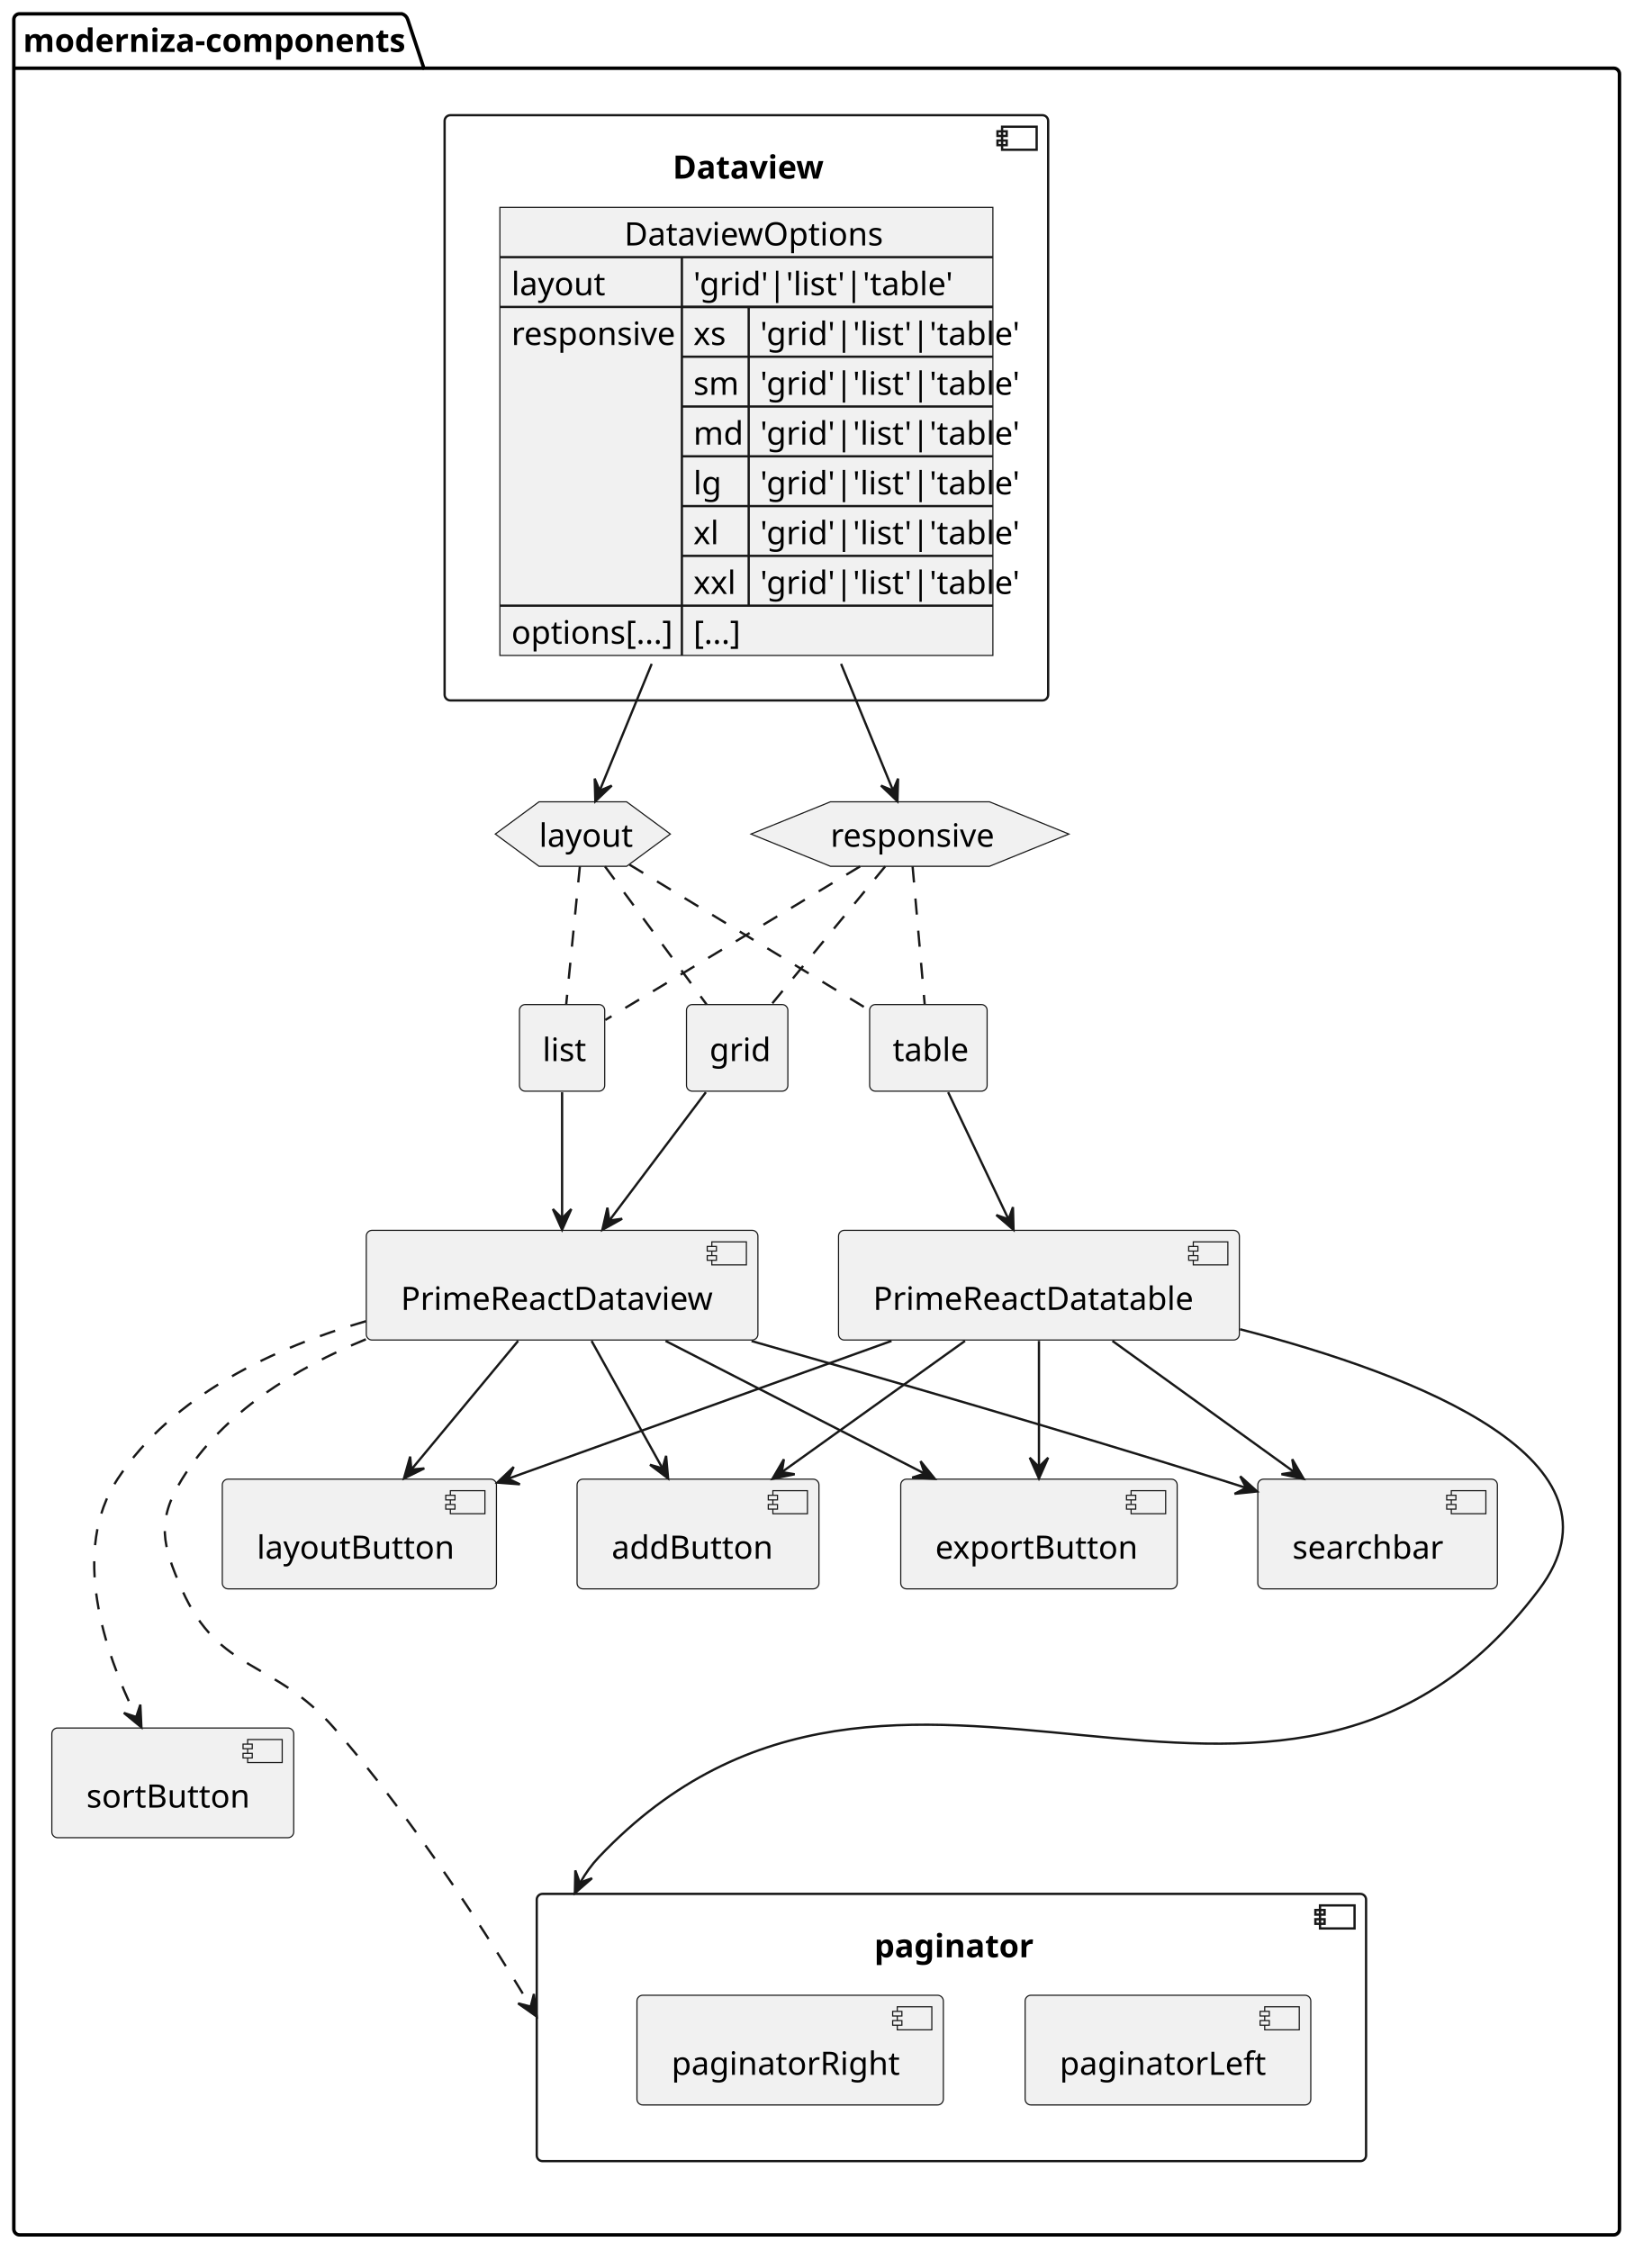
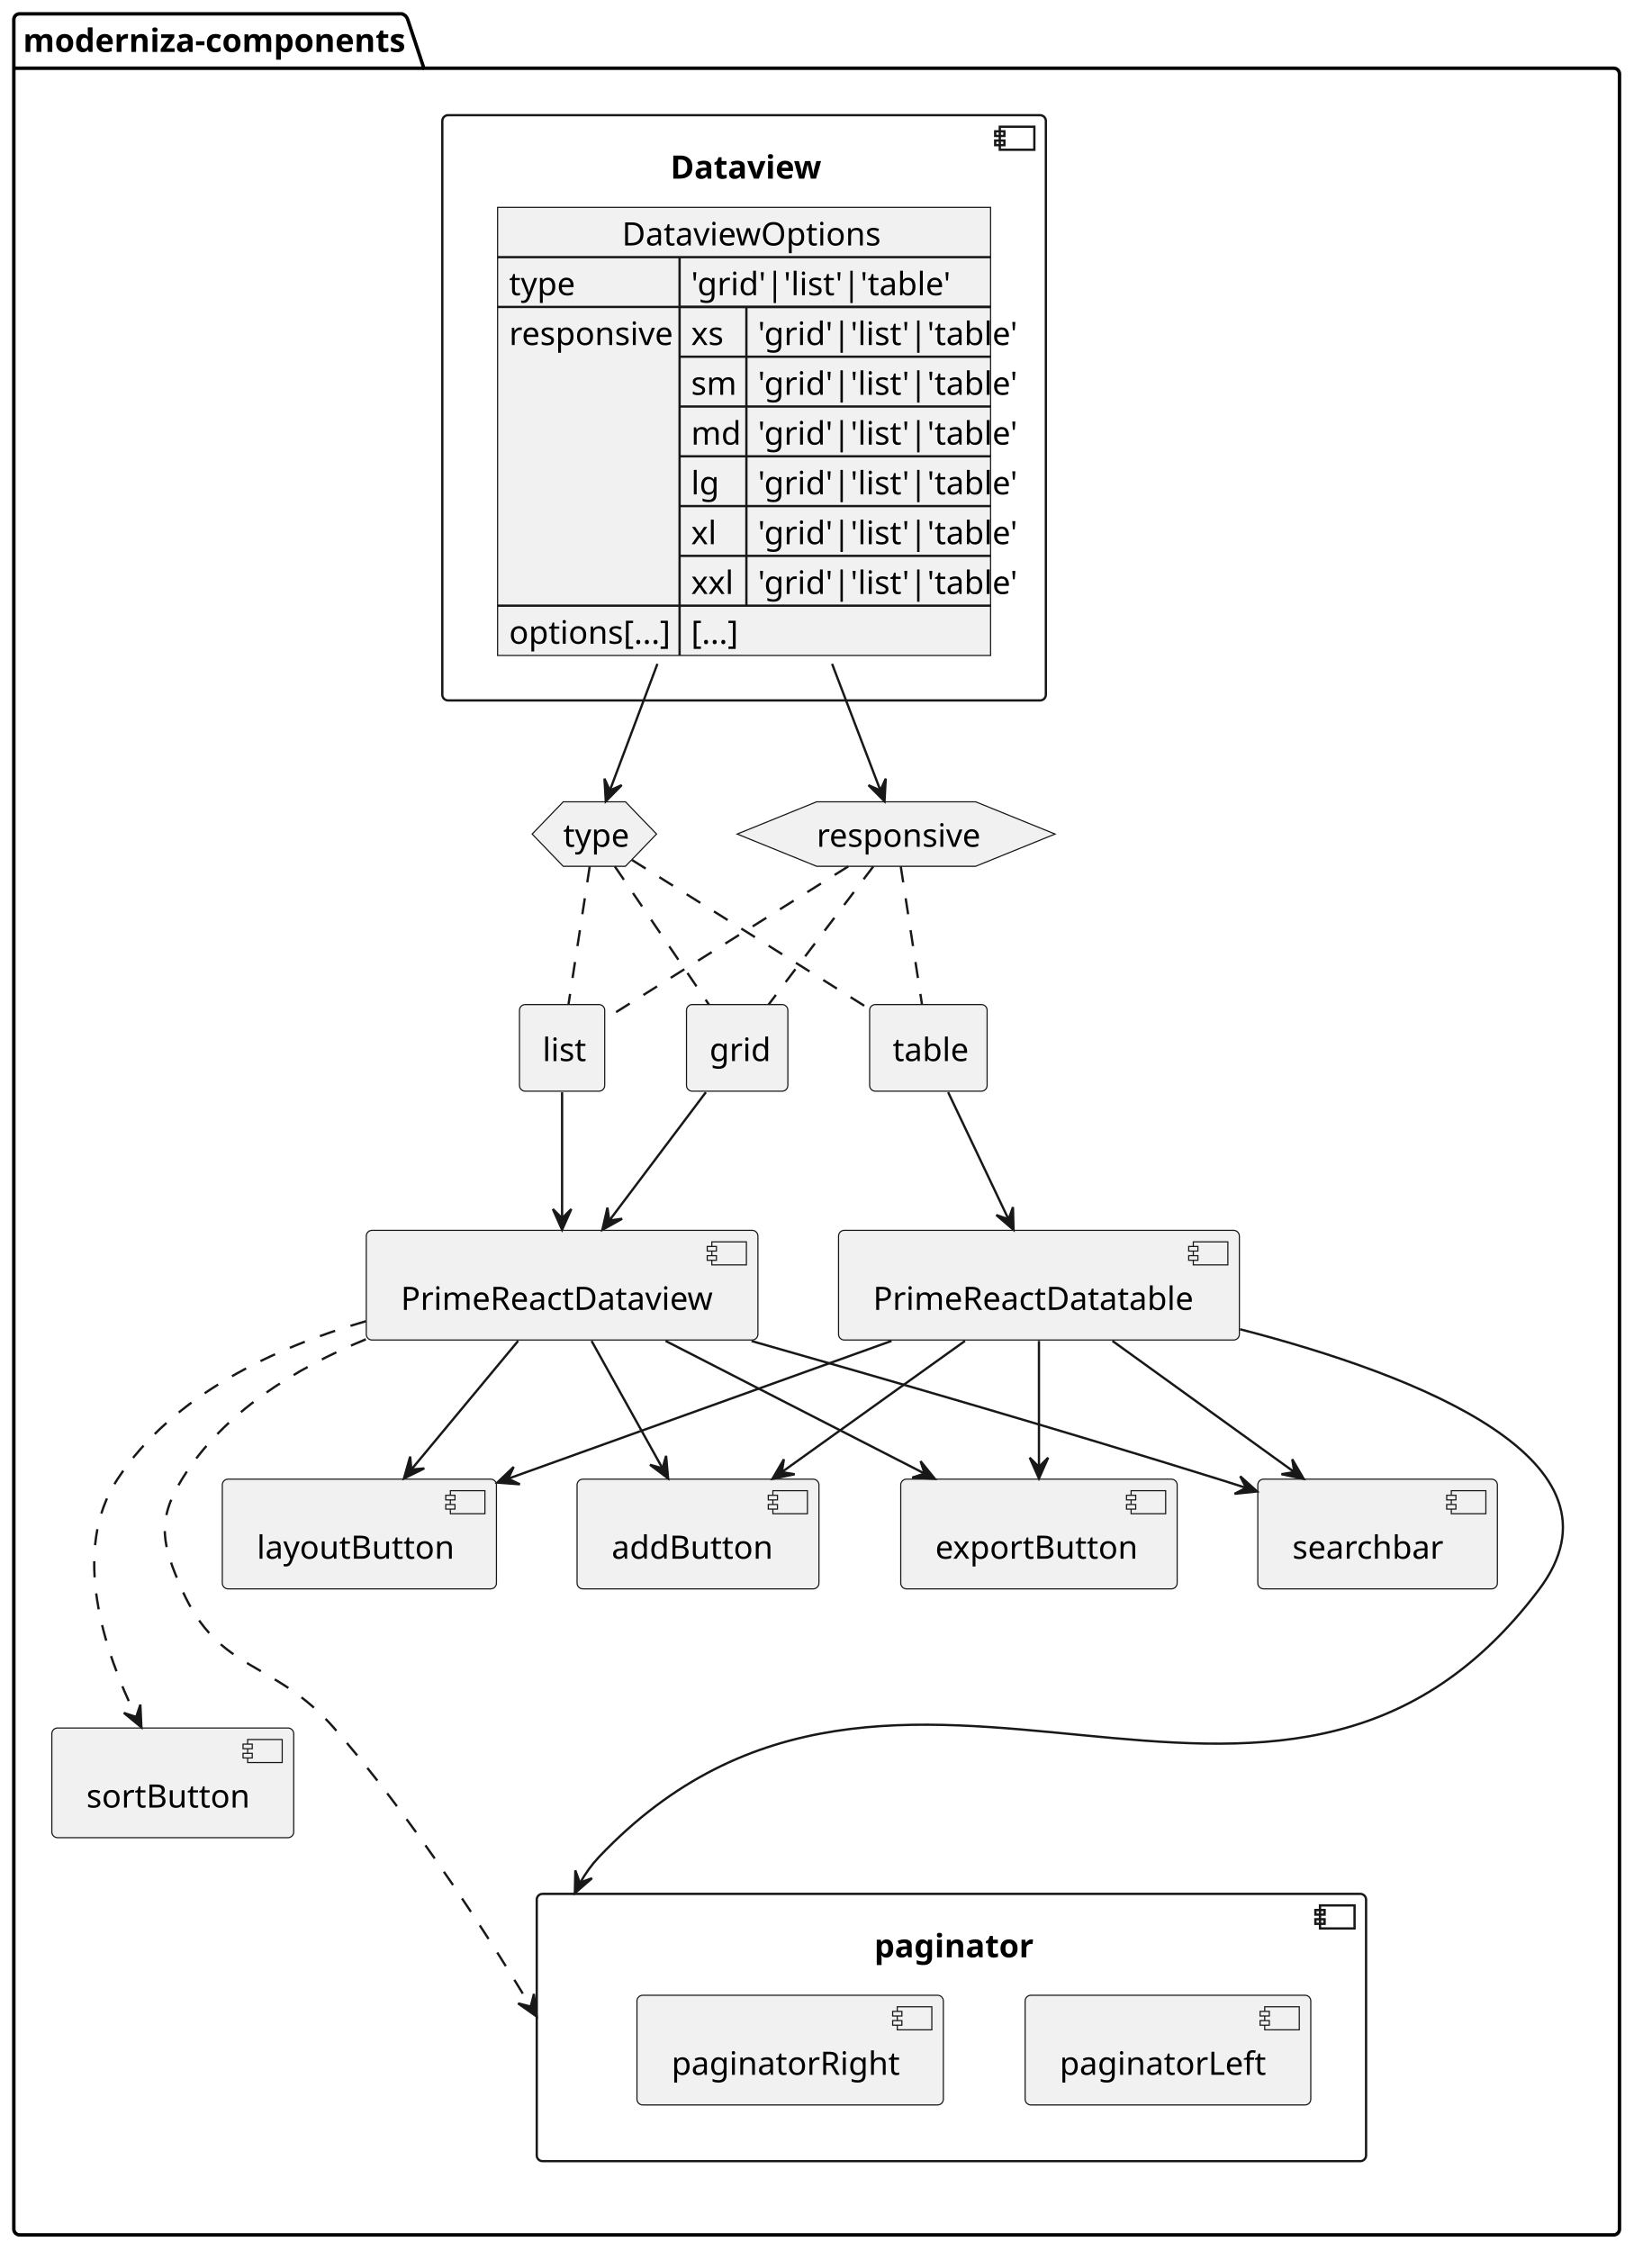
<svg xmlns="http://www.w3.org/2000/svg" contentStyleType="text/css" height="977px" preserveAspectRatio="none" style="width:717px;height:977px;background:#FFFFFF;" version="1.1" viewBox="0 0 717 977" width="717px" zoomAndPan="magnify">
  <defs />
  <g>
    <g id="cluster_moderniza-components">
      <path d="M8.5,6 L174.5,6 A3.75,3.75 0 0 1 177,8.5 L184,29.609 L700.5,29.609 A2.5,2.5 0 0 1 703,32.109 L703,967.5 A2.5,2.5 0 0 1 700.5,970 L8.5,970 A2.5,2.5 0 0 1 6,967.5 L6,8.5 A2.5,2.5 0 0 1 8.5,6 " fill="none" style="stroke:#000000;stroke-width:1.5;" />
      <line style="stroke:#000000;stroke-width:1.5;" x1="6" x2="184" y1="29.609" y2="29.609" />
      <text fill="#000000" font-family="sans-serif" font-size="14" font-weight="bold" lengthAdjust="spacing" textLength="165" x="10" y="22.533">moderniza-components</text>
    </g>
    <g id="cluster_Dataview">
-       <rect fill="none" height="254" rx="2.5" ry="2.5" style="stroke:#181818;stroke-width:1.0;" width="262" x="193" y="50" />
-       <rect fill="none" height="10" style="stroke:#181818;stroke-width:1.0;" width="15" x="435" y="55" />
-       <rect fill="none" height="2" style="stroke:#181818;stroke-width:1.0;" width="4" x="433" y="57" />
-       <rect fill="none" height="2" style="stroke:#181818;stroke-width:1.0;" width="4" x="433" y="61" />
-       <text fill="#000000" font-family="sans-serif" font-size="14" font-weight="bold" lengthAdjust="spacing" textLength="64" x="292" y="77.533">Dataview</text>
+       <rect fill="none" height="254" rx="2.5" ry="2.5" style="stroke:#181818;stroke-width:1.0;" width="262" x="192" y="50" />
+       <rect fill="none" height="10" style="stroke:#181818;stroke-width:1.0;" width="15" x="434" y="55" />
+       <rect fill="none" height="2" style="stroke:#181818;stroke-width:1.0;" width="4" x="432" y="57" />
+       <rect fill="none" height="2" style="stroke:#181818;stroke-width:1.0;" width="4" x="432" y="61" />
+       <text fill="#000000" font-family="sans-serif" font-size="14" font-weight="bold" lengthAdjust="spacing" textLength="64" x="291" y="77.533">Dataview</text>
    </g>
    <g id="cluster_paginator">
      <rect fill="none" height="116" rx="2.5" ry="2.5" style="stroke:#181818;stroke-width:1.0;" width="360" x="233" y="822" />
      <rect fill="none" height="10" style="stroke:#181818;stroke-width:1.0;" width="15" x="573" y="827" />
      <rect fill="none" height="2" style="stroke:#181818;stroke-width:1.0;" width="4" x="571" y="829" />
      <rect fill="none" height="2" style="stroke:#181818;stroke-width:1.0;" width="4" x="571" y="833" />
      <text fill="#000000" font-family="sans-serif" font-size="14" font-weight="bold" lengthAdjust="spacing" textLength="67" x="379.5" y="849.533">paginator</text>
    </g>
    <g id="elem_PrimeReactDatatable">
      <rect fill="#F1F1F1" height="47.609" rx="2.5" ry="2.5" style="stroke:#181818;stroke-width:0.5;" width="174" x="364" y="534" />
      <rect fill="#F1F1F1" height="10" style="stroke:#181818;stroke-width:0.5;" width="15" x="518" y="539" />
      <rect fill="#F1F1F1" height="2" style="stroke:#181818;stroke-width:0.5;" width="4" x="516" y="541" />
      <rect fill="#F1F1F1" height="2" style="stroke:#181818;stroke-width:0.5;" width="4" x="516" y="545" />
      <text fill="#000000" font-family="sans-serif" font-size="14" lengthAdjust="spacing" textLength="134" x="379" y="568.533">PrimeReactDatatable</text>
    </g>
    <g id="elem_PrimeReactDataview">
      <rect fill="#F1F1F1" height="47.609" rx="2.5" ry="2.5" style="stroke:#181818;stroke-width:0.5;" width="170" x="159" y="534" />
      <rect fill="#F1F1F1" height="10" style="stroke:#181818;stroke-width:0.5;" width="15" x="309" y="539" />
      <rect fill="#F1F1F1" height="2" style="stroke:#181818;stroke-width:0.5;" width="4" x="307" y="541" />
      <rect fill="#F1F1F1" height="2" style="stroke:#181818;stroke-width:0.5;" width="4" x="307" y="545" />
      <text fill="#000000" font-family="sans-serif" font-size="14" lengthAdjust="spacing" textLength="130" x="174" y="568.533">PrimeReactDataview</text>
    </g>
-     <g id="elem_layout">
-       <polygon fill="#F1F1F1" points="291,362,272,348,234,348,215,362,234,376,272,376,291,362" style="stroke:#181818;stroke-width:0.5;" />
-       <text fill="#000000" font-family="sans-serif" font-size="14" lengthAdjust="spacing" textLength="38" x="234" y="367.533">layout</text>
+     <g id="elem_type">
+       <polygon fill="#F1F1F1" points="285,362,271.5,348,244.5,348,231,362,244.5,376,271.5,376,285,362" style="stroke:#181818;stroke-width:0.5;" />
+       <text fill="#000000" font-family="sans-serif" font-size="14" lengthAdjust="spacing" textLength="27" x="244.5" y="367.533">type</text>
    </g>
    <g id="elem_responsive">
-       <polygon fill="#F1F1F1" points="464,362,429.5,348,360.5,348,326,362,360.5,376,429.5,376,464,362" style="stroke:#181818;stroke-width:0.5;" />
-       <text fill="#000000" font-family="sans-serif" font-size="14" lengthAdjust="spacing" textLength="69" x="360.5" y="367.533">responsive</text>
+       <polygon fill="#F1F1F1" points="458,362,423.5,348,354.5,348,320,362,354.5,376,423.5,376,458,362" style="stroke:#181818;stroke-width:0.5;" />
+       <text fill="#000000" font-family="sans-serif" font-size="14" lengthAdjust="spacing" textLength="69" x="354.5" y="367.533">responsive</text>
    </g>
    <g id="elem_grid">
      <rect fill="#F1F1F1" height="37.609" rx="2.5" ry="2.5" style="stroke:#181818;stroke-width:0.5;" width="44" x="298" y="436" />
      <text fill="#000000" font-family="sans-serif" font-size="14" lengthAdjust="spacing" textLength="24" x="308" y="460.533">grid</text>
    </g>
    <g id="elem_table">
      <rect fill="#F1F1F1" height="37.609" rx="2.5" ry="2.5" style="stroke:#181818;stroke-width:0.5;" width="51" x="377.5" y="436" />
      <text fill="#000000" font-family="sans-serif" font-size="14" lengthAdjust="spacing" textLength="31" x="387.5" y="460.533">table</text>
    </g>
    <g id="elem_list">
      <rect fill="#F1F1F1" height="37.609" rx="2.5" ry="2.5" style="stroke:#181818;stroke-width:0.5;" width="37" x="225.5" y="436" />
      <text fill="#000000" font-family="sans-serif" font-size="14" lengthAdjust="spacing" textLength="17" x="235.5" y="460.533">list</text>
    </g>
    <g id="elem_addButton">
      <rect fill="#F1F1F1" height="47.609" rx="2.5" ry="2.5" style="stroke:#181818;stroke-width:0.5;" width="105" x="250.5" y="642" />
      <rect fill="#F1F1F1" height="10" style="stroke:#181818;stroke-width:0.5;" width="15" x="335.5" y="647" />
      <rect fill="#F1F1F1" height="2" style="stroke:#181818;stroke-width:0.5;" width="4" x="333.5" y="649" />
      <rect fill="#F1F1F1" height="2" style="stroke:#181818;stroke-width:0.5;" width="4" x="333.5" y="653" />
      <text fill="#000000" font-family="sans-serif" font-size="14" lengthAdjust="spacing" textLength="65" x="265.5" y="676.533">addButton</text>
    </g>
    <g id="elem_sortButton">
      <rect fill="#F1F1F1" height="47.609" rx="2.5" ry="2.5" style="stroke:#181818;stroke-width:0.5;" width="105" x="22.5" y="750" />
      <rect fill="#F1F1F1" height="10" style="stroke:#181818;stroke-width:0.5;" width="15" x="107.5" y="755" />
      <rect fill="#F1F1F1" height="2" style="stroke:#181818;stroke-width:0.5;" width="4" x="105.5" y="757" />
      <rect fill="#F1F1F1" height="2" style="stroke:#181818;stroke-width:0.5;" width="4" x="105.5" y="761" />
      <text fill="#000000" font-family="sans-serif" font-size="14" lengthAdjust="spacing" textLength="65" x="37.5" y="784.533">sortButton</text>
    </g>
    <g id="elem_exportButton">
      <rect fill="#F1F1F1" height="47.609" rx="2.5" ry="2.5" style="stroke:#181818;stroke-width:0.5;" width="120" x="391" y="642" />
      <rect fill="#F1F1F1" height="10" style="stroke:#181818;stroke-width:0.5;" width="15" x="491" y="647" />
      <rect fill="#F1F1F1" height="2" style="stroke:#181818;stroke-width:0.5;" width="4" x="489" y="649" />
      <rect fill="#F1F1F1" height="2" style="stroke:#181818;stroke-width:0.5;" width="4" x="489" y="653" />
      <text fill="#000000" font-family="sans-serif" font-size="14" lengthAdjust="spacing" textLength="80" x="406" y="676.533">exportButton</text>
    </g>
    <g id="elem_searchbar">
      <rect fill="#F1F1F1" height="47.609" rx="2.5" ry="2.5" style="stroke:#181818;stroke-width:0.5;" width="104" x="546" y="642" />
      <rect fill="#F1F1F1" height="10" style="stroke:#181818;stroke-width:0.5;" width="15" x="630" y="647" />
      <rect fill="#F1F1F1" height="2" style="stroke:#181818;stroke-width:0.5;" width="4" x="628" y="649" />
      <rect fill="#F1F1F1" height="2" style="stroke:#181818;stroke-width:0.5;" width="4" x="628" y="653" />
      <text fill="#000000" font-family="sans-serif" font-size="14" lengthAdjust="spacing" textLength="64" x="561" y="676.533">searchbar</text>
    </g>
    <g id="elem_layoutButton">
      <rect fill="#F1F1F1" height="47.609" rx="2.5" ry="2.5" style="stroke:#181818;stroke-width:0.5;" width="119" x="96.5" y="642" />
      <rect fill="#F1F1F1" height="10" style="stroke:#181818;stroke-width:0.5;" width="15" x="195.5" y="647" />
      <rect fill="#F1F1F1" height="2" style="stroke:#181818;stroke-width:0.5;" width="4" x="193.5" y="649" />
      <rect fill="#F1F1F1" height="2" style="stroke:#181818;stroke-width:0.5;" width="4" x="193.5" y="653" />
      <text fill="#000000" font-family="sans-serif" font-size="14" lengthAdjust="spacing" textLength="79" x="111.5" y="676.533">layoutButton</text>
    </g>
-     <rect fill="#F1F1F1" height="194.484" style="stroke:#181818;stroke-width:0.5;" width="214" x="217" y="90" />
-     <text fill="#000000" font-family="sans-serif" font-size="14" lengthAdjust="spacing" textLength="106" x="271" y="106.533">DataviewOptions</text>
-     <line style="stroke:#181818;stroke-width:1.0;" x1="296" x2="296" y1="111.609" y2="284.484" />
-     <line style="stroke:#181818;stroke-width:1.0;" x1="217" x2="431" y1="111.609" y2="111.609" />
-     <text fill="#000000" font-family="sans-serif" font-size="14" lengthAdjust="spacing" textLength="38" x="222" y="128.143">layout</text>
-     <text fill="#000000" font-family="sans-serif" font-size="14" lengthAdjust="spacing" textLength="96" x="301" y="128.143">'grid'|'list'|'table'</text>
-     <line style="stroke:#181818;stroke-width:1.0;" x1="217" x2="431" y1="133.219" y2="133.219" />
-     <text fill="#000000" font-family="sans-serif" font-size="14" lengthAdjust="spacing" textLength="69" x="222" y="149.752">responsive</text>
-     <line style="stroke:#181818;stroke-width:1.0;" x1="325" x2="325" y1="133.219" y2="262.875" />
-     <line style="stroke:#181818;stroke-width:1.0;" x1="296" x2="431" y1="133.219" y2="133.219" />
-     <text fill="#000000" font-family="sans-serif" font-size="14" lengthAdjust="spacing" textLength="13" x="301" y="149.752">xs</text>
-     <text fill="#000000" font-family="sans-serif" font-size="14" lengthAdjust="spacing" textLength="96" x="330" y="149.752">'grid'|'list'|'table'</text>
-     <line style="stroke:#181818;stroke-width:1.0;" x1="296" x2="431" y1="154.828" y2="154.828" />
-     <text fill="#000000" font-family="sans-serif" font-size="14" lengthAdjust="spacing" textLength="18" x="301" y="171.361">sm</text>
-     <text fill="#000000" font-family="sans-serif" font-size="14" lengthAdjust="spacing" textLength="96" x="330" y="171.361">'grid'|'list'|'table'</text>
-     <line style="stroke:#181818;stroke-width:1.0;" x1="296" x2="431" y1="176.438" y2="176.438" />
-     <text fill="#000000" font-family="sans-serif" font-size="14" lengthAdjust="spacing" textLength="19" x="301" y="192.971">md</text>
-     <text fill="#000000" font-family="sans-serif" font-size="14" lengthAdjust="spacing" textLength="96" x="330" y="192.971">'grid'|'list'|'table'</text>
-     <line style="stroke:#181818;stroke-width:1.0;" x1="296" x2="431" y1="198.047" y2="198.047" />
-     <text fill="#000000" font-family="sans-serif" font-size="14" lengthAdjust="spacing" textLength="11" x="301" y="214.58">lg</text>
-     <text fill="#000000" font-family="sans-serif" font-size="14" lengthAdjust="spacing" textLength="96" x="330" y="214.58">'grid'|'list'|'table'</text>
-     <line style="stroke:#181818;stroke-width:1.0;" x1="296" x2="431" y1="219.656" y2="219.656" />
-     <text fill="#000000" font-family="sans-serif" font-size="14" lengthAdjust="spacing" textLength="9" x="301" y="236.19">xl</text>
-     <text fill="#000000" font-family="sans-serif" font-size="14" lengthAdjust="spacing" textLength="96" x="330" y="236.19">'grid'|'list'|'table'</text>
-     <line style="stroke:#181818;stroke-width:1.0;" x1="296" x2="431" y1="241.266" y2="241.266" />
-     <text fill="#000000" font-family="sans-serif" font-size="14" lengthAdjust="spacing" textLength="15" x="301" y="257.799">xxl</text>
-     <text fill="#000000" font-family="sans-serif" font-size="14" lengthAdjust="spacing" textLength="96" x="330" y="257.799">'grid'|'list'|'table'</text>
-     <line style="stroke:#181818;stroke-width:1.0;" x1="217" x2="431" y1="262.875" y2="262.875" />
-     <text fill="#000000" font-family="sans-serif" font-size="14" lengthAdjust="spacing" textLength="66" x="222" y="279.408">options[...]</text>
-     <text fill="#000000" font-family="sans-serif" font-size="14" lengthAdjust="spacing" textLength="20" x="301" y="279.408">[...]</text>
+     <rect fill="#F1F1F1" height="194.484" style="stroke:#181818;stroke-width:0.5;" width="214" x="216" y="90" />
+     <text fill="#000000" font-family="sans-serif" font-size="14" lengthAdjust="spacing" textLength="106" x="270" y="106.533">DataviewOptions</text>
+     <line style="stroke:#181818;stroke-width:1.0;" x1="295" x2="295" y1="111.609" y2="284.484" />
+     <line style="stroke:#181818;stroke-width:1.0;" x1="216" x2="430" y1="111.609" y2="111.609" />
+     <text fill="#000000" font-family="sans-serif" font-size="14" lengthAdjust="spacing" textLength="27" x="221" y="128.143">type</text>
+     <text fill="#000000" font-family="sans-serif" font-size="14" lengthAdjust="spacing" textLength="96" x="300" y="128.143">'grid'|'list'|'table'</text>
+     <line style="stroke:#181818;stroke-width:1.0;" x1="216" x2="430" y1="133.219" y2="133.219" />
+     <text fill="#000000" font-family="sans-serif" font-size="14" lengthAdjust="spacing" textLength="69" x="221" y="149.752">responsive</text>
+     <line style="stroke:#181818;stroke-width:1.0;" x1="324" x2="324" y1="133.219" y2="262.875" />
+     <line style="stroke:#181818;stroke-width:1.0;" x1="295" x2="430" y1="133.219" y2="133.219" />
+     <text fill="#000000" font-family="sans-serif" font-size="14" lengthAdjust="spacing" textLength="13" x="300" y="149.752">xs</text>
+     <text fill="#000000" font-family="sans-serif" font-size="14" lengthAdjust="spacing" textLength="96" x="329" y="149.752">'grid'|'list'|'table'</text>
+     <line style="stroke:#181818;stroke-width:1.0;" x1="295" x2="430" y1="154.828" y2="154.828" />
+     <text fill="#000000" font-family="sans-serif" font-size="14" lengthAdjust="spacing" textLength="18" x="300" y="171.361">sm</text>
+     <text fill="#000000" font-family="sans-serif" font-size="14" lengthAdjust="spacing" textLength="96" x="329" y="171.361">'grid'|'list'|'table'</text>
+     <line style="stroke:#181818;stroke-width:1.0;" x1="295" x2="430" y1="176.438" y2="176.438" />
+     <text fill="#000000" font-family="sans-serif" font-size="14" lengthAdjust="spacing" textLength="19" x="300" y="192.971">md</text>
+     <text fill="#000000" font-family="sans-serif" font-size="14" lengthAdjust="spacing" textLength="96" x="329" y="192.971">'grid'|'list'|'table'</text>
+     <line style="stroke:#181818;stroke-width:1.0;" x1="295" x2="430" y1="198.047" y2="198.047" />
+     <text fill="#000000" font-family="sans-serif" font-size="14" lengthAdjust="spacing" textLength="11" x="300" y="214.58">lg</text>
+     <text fill="#000000" font-family="sans-serif" font-size="14" lengthAdjust="spacing" textLength="96" x="329" y="214.58">'grid'|'list'|'table'</text>
+     <line style="stroke:#181818;stroke-width:1.0;" x1="295" x2="430" y1="219.656" y2="219.656" />
+     <text fill="#000000" font-family="sans-serif" font-size="14" lengthAdjust="spacing" textLength="9" x="300" y="236.19">xl</text>
+     <text fill="#000000" font-family="sans-serif" font-size="14" lengthAdjust="spacing" textLength="96" x="329" y="236.19">'grid'|'list'|'table'</text>
+     <line style="stroke:#181818;stroke-width:1.0;" x1="295" x2="430" y1="241.266" y2="241.266" />
+     <text fill="#000000" font-family="sans-serif" font-size="14" lengthAdjust="spacing" textLength="15" x="300" y="257.799">xxl</text>
+     <text fill="#000000" font-family="sans-serif" font-size="14" lengthAdjust="spacing" textLength="96" x="329" y="257.799">'grid'|'list'|'table'</text>
+     <line style="stroke:#181818;stroke-width:1.0;" x1="216" x2="430" y1="262.875" y2="262.875" />
+     <text fill="#000000" font-family="sans-serif" font-size="14" lengthAdjust="spacing" textLength="66" x="221" y="279.408">options[...]</text>
+     <text fill="#000000" font-family="sans-serif" font-size="14" lengthAdjust="spacing" textLength="20" x="300" y="279.408">[...]</text>
    <g id="elem_paginatorLeft">
      <rect fill="#F1F1F1" height="47.609" rx="2.5" ry="2.5" style="stroke:#181818;stroke-width:0.5;" width="124" x="445" y="866" />
      <rect fill="#F1F1F1" height="10" style="stroke:#181818;stroke-width:0.5;" width="15" x="549" y="871" />
      <rect fill="#F1F1F1" height="2" style="stroke:#181818;stroke-width:0.5;" width="4" x="547" y="873" />
      <rect fill="#F1F1F1" height="2" style="stroke:#181818;stroke-width:0.5;" width="4" x="547" y="877" />
      <text fill="#000000" font-family="sans-serif" font-size="14" lengthAdjust="spacing" textLength="84" x="460" y="900.533">paginatorLeft</text>
    </g>
    <g id="elem_paginatorRight">
      <rect fill="#F1F1F1" height="47.609" rx="2.5" ry="2.5" style="stroke:#181818;stroke-width:0.5;" width="133" x="276.5" y="866" />
      <rect fill="#F1F1F1" height="10" style="stroke:#181818;stroke-width:0.5;" width="15" x="389.5" y="871" />
      <rect fill="#F1F1F1" height="2" style="stroke:#181818;stroke-width:0.5;" width="4" x="387.5" y="873" />
      <rect fill="#F1F1F1" height="2" style="stroke:#181818;stroke-width:0.5;" width="4" x="387.5" y="877" />
      <text fill="#000000" font-family="sans-serif" font-size="14" lengthAdjust="spacing" textLength="93" x="291.5" y="900.533">paginatorRight</text>
    </g>
    <g id="link_DataviewOptions_responsive">
-       <path codeLine="43" d="M365.1,288.13 C373.78,309.3 382.01,329.34 387.63,343.03 " fill="none" id="DataviewOptions-to-responsive" style="stroke:#181818;stroke-width:1.0;" />
-       <polygon fill="#181818" points="389.57,347.78,389.842,337.935,387.666,343.157,382.445,340.981,389.57,347.78" style="stroke:#181818;stroke-width:1.0;" />
-     </g>
-     <g id="link_DataviewOptions_layout">
-       <path codeLine="44" d="M282.9,288.13 C274.22,309.3 265.99,329.34 260.37,343.03 " fill="none" id="DataviewOptions-to-layout" style="stroke:#181818;stroke-width:1.0;" />
-       <polygon fill="#181818" points="258.43,347.78,265.555,340.981,260.334,343.157,258.158,337.935,258.43,347.78" style="stroke:#181818;stroke-width:1.0;" />
-     </g>
-     <g id="link_layout_grid">
-       <path codeLine="46" d="M262.6,376.04 C274.18,391.76 293.71,418.29 306.72,435.97 " fill="none" id="layout-grid" style="stroke:#181818;stroke-width:1.0;stroke-dasharray:7.0,7.0;" />
-     </g>
-     <g id="link_layout_table">
-       <path codeLine="47" d="M273.23,375.27 C300.18,391.62 347.87,420.56 377.33,438.43 " fill="none" id="layout-table" style="stroke:#181818;stroke-width:1.0;stroke-dasharray:7.0,7.0;" />
-     </g>
-     <g id="link_layout_list">
-       <path codeLine="48" d="M251.71,376.04 C250.16,391.76 247.53,418.29 245.78,435.97 " fill="none" id="layout-list" style="stroke:#181818;stroke-width:1.0;stroke-dasharray:7.0,7.0;" />
+       <path codeLine="41" d="M361.2,288.13 C369.28,309.3 376.92,329.34 382.15,343.03 " fill="none" id="DataviewOptions-to-responsive" style="stroke:#181818;stroke-width:1.0;" />
+       <polygon fill="#181818" points="383.96,347.78,384.483,337.945,382.175,343.11,377.01,340.801,383.96,347.78" style="stroke:#181818;stroke-width:1.0;" />
+     </g>
+     <g id="link_DataviewOptions_type">
+       <path codeLine="42" d="M285.38,288.13 C277.43,309.3 269.89,329.34 264.75,343.03 " fill="none" id="DataviewOptions-to-type" style="stroke:#181818;stroke-width:1.0;" />
+       <polygon fill="#181818" points="262.97,347.78,269.882,340.764,264.73,343.1,262.395,337.948,262.97,347.78" style="stroke:#181818;stroke-width:1.0;" />
+     </g>
+     <g id="link_type_grid">
+       <path codeLine="44" d="M266.88,376.04 C277.6,391.76 295.67,418.29 307.71,435.97 " fill="none" id="type-grid" style="stroke:#181818;stroke-width:1.0;stroke-dasharray:7.0,7.0;" />
+     </g>
+     <g id="link_type_table">
+       <path codeLine="45" d="M274.35,373.26 C299.46,389.02 347.72,419.31 377.46,437.97 " fill="none" id="type-table" style="stroke:#181818;stroke-width:1.0;stroke-dasharray:7.0,7.0;" />
+     </g>
+     <g id="link_type_list">
+       <path codeLine="46" d="M255.99,376.04 C253.57,391.76 249.49,418.29 246.77,435.97 " fill="none" id="type-list" style="stroke:#181818;stroke-width:1.0;stroke-dasharray:7.0,7.0;" />
    </g>
    <g id="link_responsive_grid">
-       <path codeLine="50" d="M384.25,376.04 C371.29,391.76 349.43,418.29 334.86,435.97 " fill="none" id="responsive-grid" style="stroke:#181818;stroke-width:1.0;stroke-dasharray:7.0,7.0;" />
+       <path codeLine="48" d="M379.11,376.04 C367.19,391.76 347.08,418.29 333.67,435.97 " fill="none" id="responsive-grid" style="stroke:#181818;stroke-width:1.0;stroke-dasharray:7.0,7.0;" />
    </g>
    <g id="link_responsive_table">
-       <path codeLine="51" d="M396.15,376.04 C397.53,391.76 399.86,418.29 401.41,435.97 " fill="none" id="responsive-table" style="stroke:#181818;stroke-width:1.0;stroke-dasharray:7.0,7.0;" />
+       <path codeLine="49" d="M391.01,376.04 C393.43,391.76 397.51,418.29 400.23,435.97 " fill="none" id="responsive-table" style="stroke:#181818;stroke-width:1.0;stroke-dasharray:7.0,7.0;" />
    </g>
    <g id="link_responsive_list">
-       <path codeLine="52" d="M373.37,376.04 C343.68,393.93 290.82,425.78 262.74,442.71 " fill="none" id="responsive-list" style="stroke:#181818;stroke-width:1.0;stroke-dasharray:7.0,7.0;" />
+       <path codeLine="50" d="M368.23,376.04 C340.03,393.73 290.07,425.09 262.89,442.14 " fill="none" id="responsive-list" style="stroke:#181818;stroke-width:1.0;stroke-dasharray:7.0,7.0;" />
    </g>
    <g id="link_list_PrimeReactDataview">
-       <path codeLine="54" d="M244,474.06 C244,489.17 244,511.02 244,528.5 " fill="none" id="list-to-PrimeReactDataview" style="stroke:#181818;stroke-width:1.0;" />
+       <path codeLine="52" d="M244,474.06 C244,489.17 244,511.02 244,528.5 " fill="none" id="list-to-PrimeReactDataview" style="stroke:#181818;stroke-width:1.0;" />
      <polygon fill="#181818" points="244,533.77,248,524.77,244,528.77,240,524.77,244,533.77" style="stroke:#181818;stroke-width:1.0;" />
    </g>
    <g id="link_grid_PrimeReactDataview">
-       <path codeLine="55" d="M306.41,474.06 C294.84,489.44 278.03,511.77 264.77,529.4 " fill="none" id="grid-to-PrimeReactDataview" style="stroke:#181818;stroke-width:1.0;" />
+       <path codeLine="53" d="M306.41,474.06 C294.84,489.44 278.03,511.77 264.77,529.4 " fill="none" id="grid-to-PrimeReactDataview" style="stroke:#181818;stroke-width:1.0;" />
      <polygon fill="#181818" points="261.48,533.77,270.08,528.97,264.48,529.77,263.68,524.17,261.48,533.77" style="stroke:#181818;stroke-width:1.0;" />
    </g>
    <g id="link_table_PrimeReactDatatable">
-       <path codeLine="56" d="M411.58,474.06 C418.83,489.3 429.33,511.4 437.67,528.95 " fill="none" id="table-to-PrimeReactDatatable" style="stroke:#181818;stroke-width:1.0;" />
+       <path codeLine="54" d="M411.58,474.06 C418.83,489.3 429.33,511.4 437.67,528.95 " fill="none" id="table-to-PrimeReactDatatable" style="stroke:#181818;stroke-width:1.0;" />
      <polygon fill="#181818" points="439.96,533.77,439.714,523.924,437.816,529.253,432.487,527.355,439.96,533.77" style="stroke:#181818;stroke-width:1.0;" />
    </g>
    <g id="link_PrimeReactDatatable_searchbar">
-       <path codeLine="58" d="M482.9,582 C506.13,598.75 537.62,621.46 561.79,638.89 " fill="none" id="PrimeReactDatatable-to-searchbar" style="stroke:#181818;stroke-width:1.0;" />
+       <path codeLine="56" d="M482.9,582 C506.13,598.75 537.62,621.46 561.79,638.89 " fill="none" id="PrimeReactDatatable-to-searchbar" style="stroke:#181818;stroke-width:1.0;" />
      <polygon fill="#181818" points="565.91,641.86,560.954,633.349,561.856,638.934,556.271,639.836,565.91,641.86" style="stroke:#181818;stroke-width:1.0;" />
    </g>
    <g id="link_PrimeReactDatatable_addButton">
-       <path codeLine="59" d="M418.89,582 C395.5,598.75 363.79,621.46 339.45,638.89 " fill="none" id="PrimeReactDatatable-to-addButton" style="stroke:#181818;stroke-width:1.0;" />
+       <path codeLine="57" d="M418.89,582 C395.5,598.75 363.79,621.46 339.45,638.89 " fill="none" id="PrimeReactDatatable-to-addButton" style="stroke:#181818;stroke-width:1.0;" />
      <polygon fill="#181818" points="335.31,641.86,344.953,639.858,339.371,638.943,340.286,633.361,335.31,641.86" style="stroke:#181818;stroke-width:1.0;" />
    </g>
    <g id="link_PrimeReactDatatable_layoutButton">
-       <path codeLine="60" d="M386.99,582 C337.74,599.7 269.98,624.05 220.59,641.79 " fill="none" id="PrimeReactDatatable-to-layoutButton" style="stroke:#181818;stroke-width:1.0;" />
+       <path codeLine="58" d="M386.99,582 C337.74,599.7 269.98,624.05 220.59,641.79 " fill="none" id="PrimeReactDatatable-to-layoutButton" style="stroke:#181818;stroke-width:1.0;" />
      <polygon fill="#181818" points="215.86,643.49,225.681,644.226,220.568,641.807,222.988,636.693,215.86,643.49" style="stroke:#181818;stroke-width:1.0;" />
    </g>
    <g id="link_PrimeReactDatatable_exportButton">
-       <path codeLine="61" d="M451,582 C451,598 451,619.45 451,636.53 " fill="none" id="PrimeReactDatatable-to-exportButton" style="stroke:#181818;stroke-width:1.0;" />
+       <path codeLine="59" d="M451,582 C451,598 451,619.45 451,636.53 " fill="none" id="PrimeReactDatatable-to-exportButton" style="stroke:#181818;stroke-width:1.0;" />
      <polygon fill="#181818" points="451,641.68,455,632.68,451,636.68,447,632.68,451,641.68" style="stroke:#181818;stroke-width:1.0;" />
    </g>
    <g id="link_PrimeReactDatatable_paginator">
-       <path codeLine="62" d="M538.29,576.93 C615.66,596.92 710.3,633.99 668,690 C554.38,840.43 389.8,669.28 260,806 C256.845,809.324 254.175,813.06 251.92,817.059 C251.356,818.059 250.818,819.076 250.305,820.106 C250.048,820.621 249.798,821.14 249.554,821.662 " fill="none" id="PrimeReactDatatable-to-paginator" style="stroke:#181818;stroke-width:1.0;" />
+       <path codeLine="60" d="M538.29,576.93 C615.66,596.92 710.3,633.99 668,690 C554.38,840.43 389.8,669.28 260,806 C256.845,809.324 254.175,813.06 251.92,817.059 C251.356,818.059 250.818,819.076 250.305,820.106 C250.048,820.621 249.798,821.14 249.554,821.662 " fill="none" id="PrimeReactDatatable-to-paginator" style="stroke:#181818;stroke-width:1.0;" />
      <polygon fill="#181818" points="249.554,821.662,256.992,815.207,251.673,817.134,249.746,811.815,249.554,821.662" style="stroke:#181818;stroke-width:1.0;" />
    </g>
    <g id="link_PrimeReactDataview_searchbar">
-       <path codeLine="64" d="M326.25,582.05 C383.32,598.26 460.99,620.77 529,642 C532.81,643.19 536.74,644.44 540.69,645.71 " fill="none" id="PrimeReactDataview-to-searchbar" style="stroke:#181818;stroke-width:1.0;" />
+       <path codeLine="62" d="M326.25,582.05 C383.32,598.26 460.99,620.77 529,642 C532.81,643.19 536.74,644.44 540.69,645.71 " fill="none" id="PrimeReactDataview-to-searchbar" style="stroke:#181818;stroke-width:1.0;" />
      <polygon fill="#181818" points="545.7,647.33,538.373,640.749,540.944,645.788,535.905,648.358,545.7,647.33" style="stroke:#181818;stroke-width:1.0;" />
    </g>
    <g id="link_PrimeReactDataview_sortButton">
-       <path codeLine="65" d="M158.85,573.44 C118.98,584.92 75.07,605.44 51,642 C30.56,673.03 45.24,716.73 59,744.96 " fill="none" id="PrimeReactDataview-to-sortButton" style="stroke:#181818;stroke-width:1.0;stroke-dasharray:7.0,7.0;" />
+       <path codeLine="63" d="M158.85,573.44 C118.98,584.92 75.07,605.44 51,642 C30.56,673.03 45.24,716.73 59,744.96 " fill="none" id="PrimeReactDataview-to-sortButton" style="stroke:#181818;stroke-width:1.0;stroke-dasharray:7.0,7.0;" />
      <polygon fill="#181818" points="61.38,749.7,60.92,739.862,59.138,745.231,53.769,743.449,61.38,749.7" style="stroke:#181818;stroke-width:1.0;" />
    </g>
    <g id="link_PrimeReactDataview_addButton">
-       <path codeLine="66" d="M256.8,582 C265.79,598.14 277.85,619.82 287.4,636.97 " fill="none" id="PrimeReactDataview-to-addButton" style="stroke:#181818;stroke-width:1.0;" />
+       <path codeLine="64" d="M256.8,582 C265.79,598.14 277.85,619.82 287.4,636.97 " fill="none" id="PrimeReactDataview-to-addButton" style="stroke:#181818;stroke-width:1.0;" />
      <polygon fill="#181818" points="290.02,641.68,289.146,631.87,287.592,637.309,282.153,635.755,290.02,641.68" style="stroke:#181818;stroke-width:1.0;" />
    </g>
    <g id="link_PrimeReactDataview_layoutButton">
-       <path codeLine="67" d="M224.91,582 C211.39,598.28 193.2,620.19 178.91,637.41 " fill="none" id="PrimeReactDataview-to-layoutButton" style="stroke:#181818;stroke-width:1.0;" />
+       <path codeLine="65" d="M224.91,582 C211.39,598.28 193.2,620.19 178.91,637.41 " fill="none" id="PrimeReactDataview-to-layoutButton" style="stroke:#181818;stroke-width:1.0;" />
      <polygon fill="#181818" points="175.36,641.68,184.193,637.323,178.56,637.838,178.045,632.204,175.36,641.68" style="stroke:#181818;stroke-width:1.0;" />
    </g>
    <g id="link_PrimeReactDataview_exportButton">
-       <path codeLine="68" d="M288.92,582 C322.03,598.96 367.08,622.02 401.28,639.54 " fill="none" id="PrimeReactDataview-to-exportButton" style="stroke:#181818;stroke-width:1.0;" />
+       <path codeLine="66" d="M288.92,582 C322.03,598.96 367.08,622.02 401.28,639.54 " fill="none" id="PrimeReactDataview-to-exportButton" style="stroke:#181818;stroke-width:1.0;" />
      <polygon fill="#181818" points="405.81,641.86,399.617,634.202,401.358,639.584,395.976,641.325,405.81,641.86" style="stroke:#181818;stroke-width:1.0;" />
    </g>
    <g id="link_PrimeReactDataview_paginator">
-       <path codeLine="69" d="M158.81,581.29 C128.19,593.86 96.83,613.06 79,642 C67.81,660.16 70.37,670.49 79,690 C95.04,726.25 118.9,720.16 145,750 C169.33,777.815 192.965,811.923 210.696,839.39 C219.562,853.124 226.952,865.197 232.214,873.995 C232.379,874.27 232.541,874.541 232.701,874.81 C232.781,874.944 232.861,875.077 232.94,875.21 " fill="none" id="PrimeReactDataview-to-paginator" style="stroke:#181818;stroke-width:1.0;stroke-dasharray:7.0,7.0;" />
+       <path codeLine="67" d="M158.81,581.29 C128.19,593.86 96.83,613.06 79,642 C67.81,660.16 70.37,670.49 79,690 C95.04,726.25 118.9,720.16 145,750 C169.33,777.815 192.965,811.923 210.696,839.39 C219.562,853.124 226.952,865.197 232.214,873.995 C232.379,874.27 232.541,874.541 232.701,874.81 C232.781,874.944 232.861,875.077 232.94,875.21 " fill="none" id="PrimeReactDataview-to-paginator" style="stroke:#181818;stroke-width:1.0;stroke-dasharray:7.0,7.0;" />
      <polygon fill="#181818" points="232.94,875.21,231.765,865.432,230.379,870.916,224.894,869.53,232.94,875.21" style="stroke:#181818;stroke-width:1.0;" />
    </g>
  </g>
</svg>
